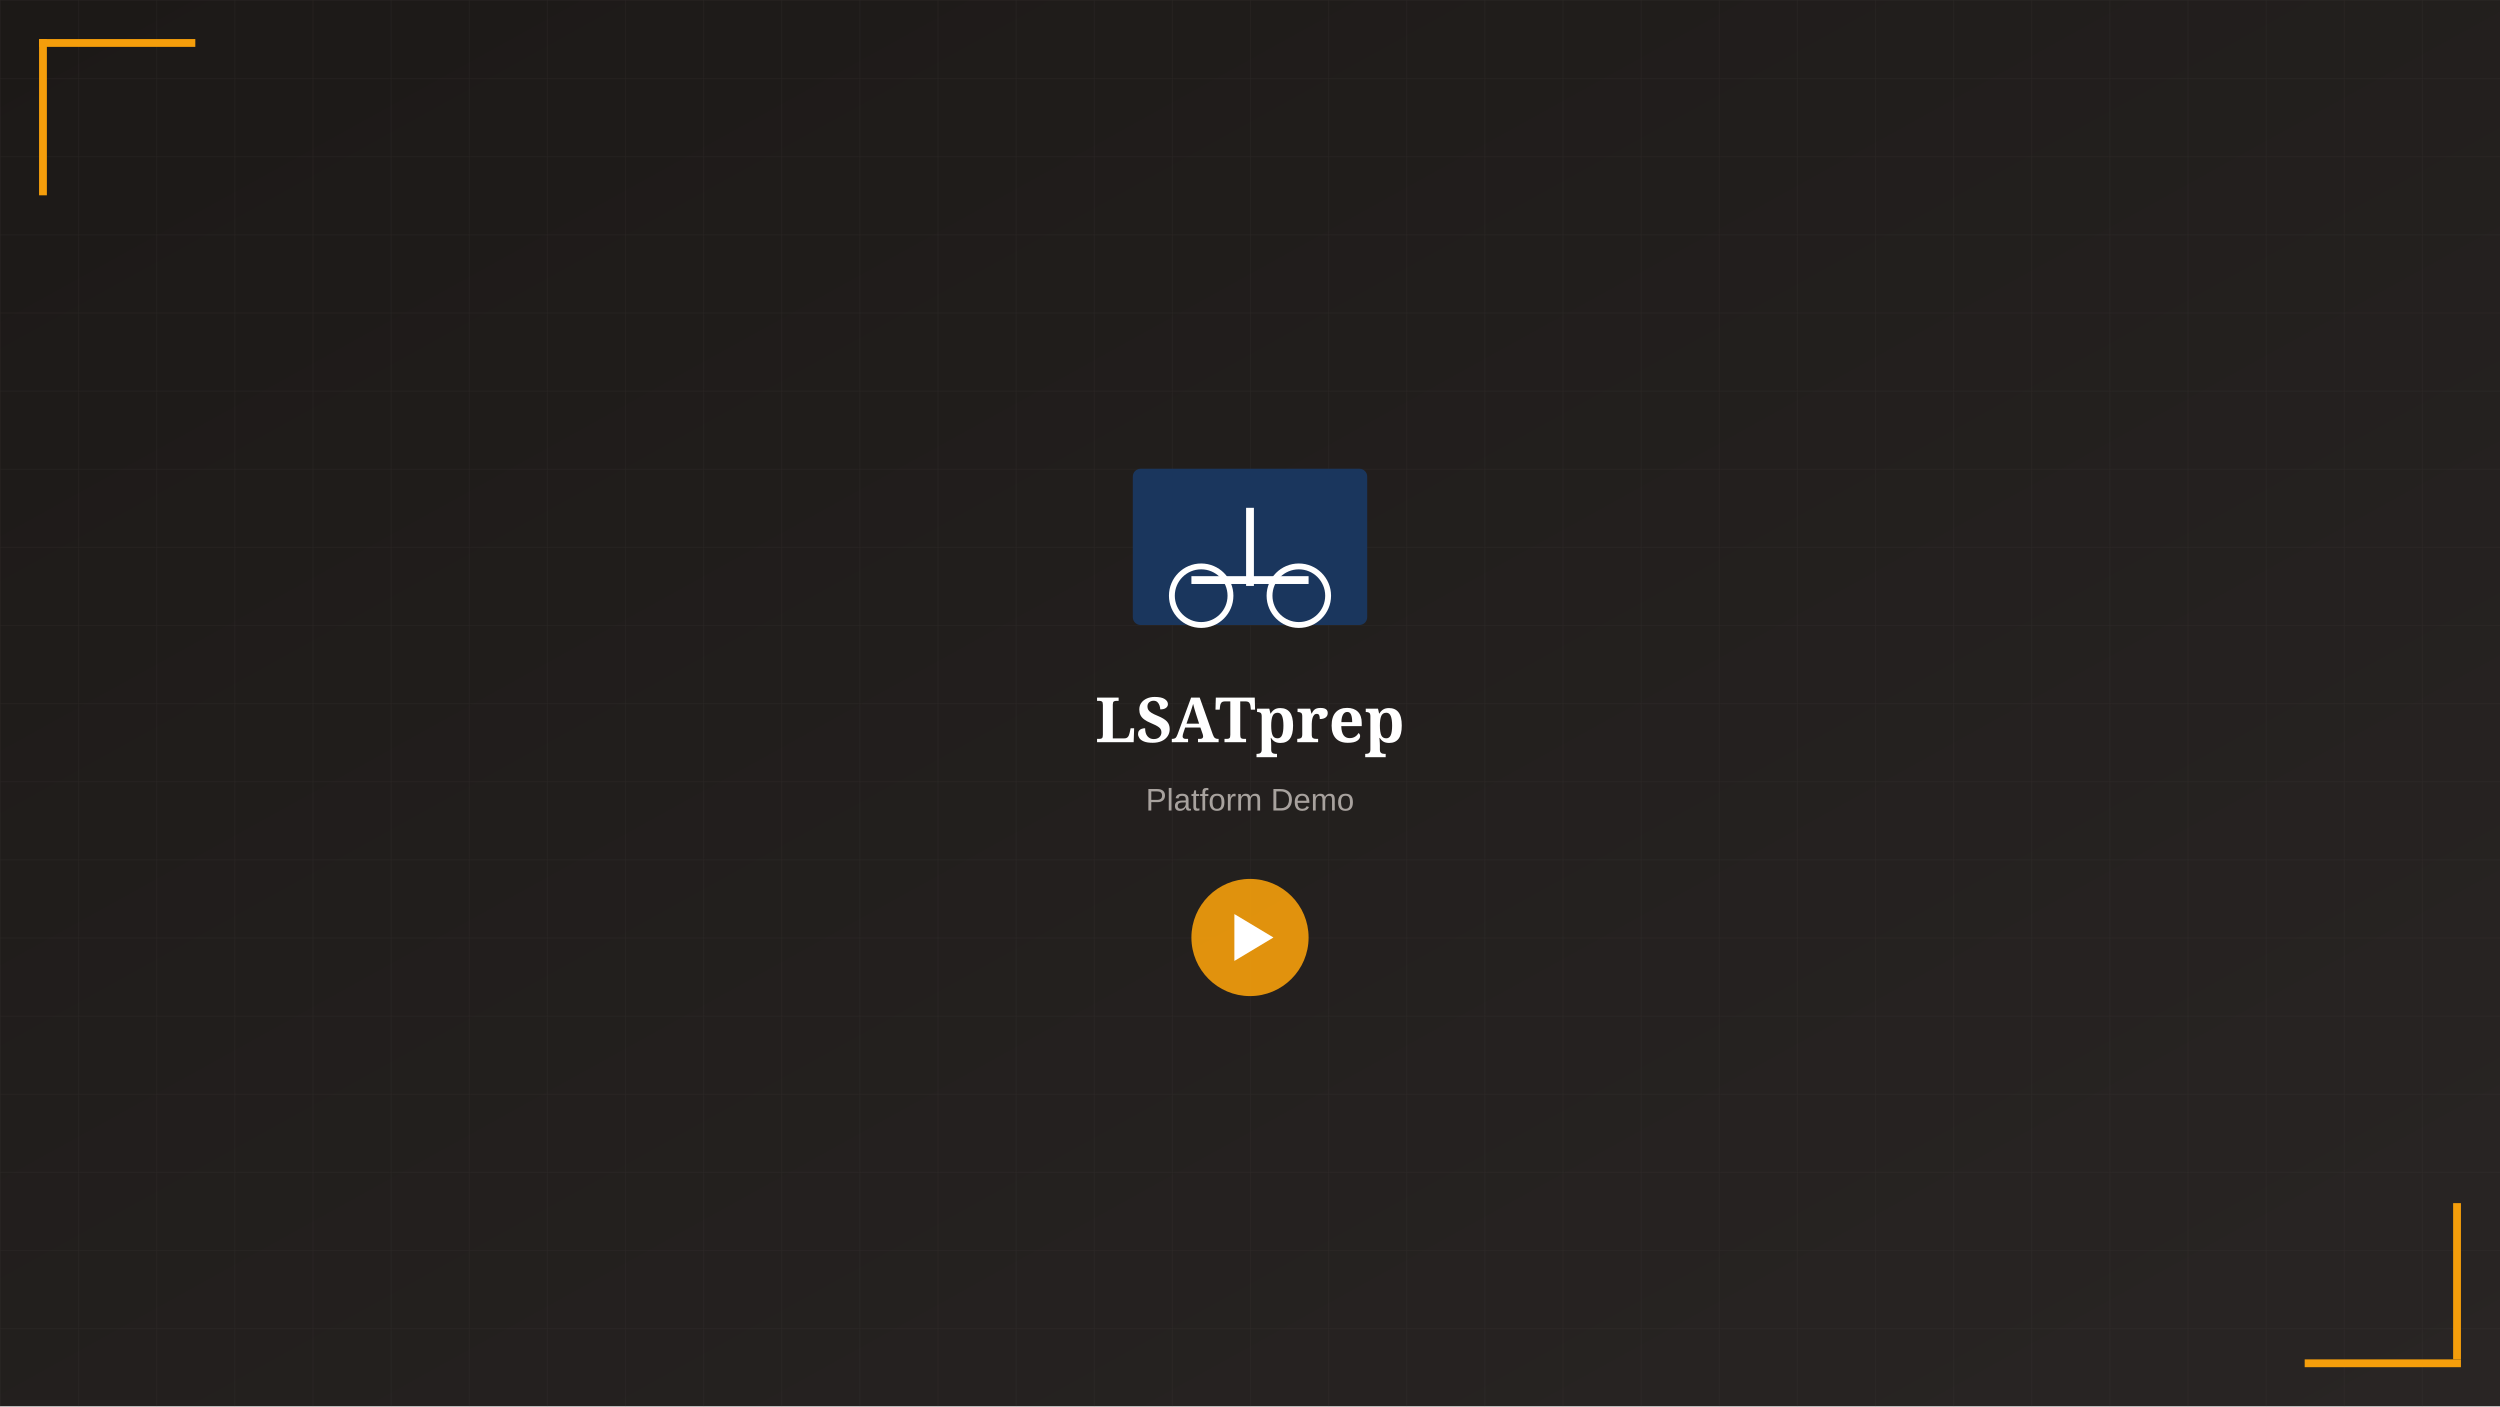
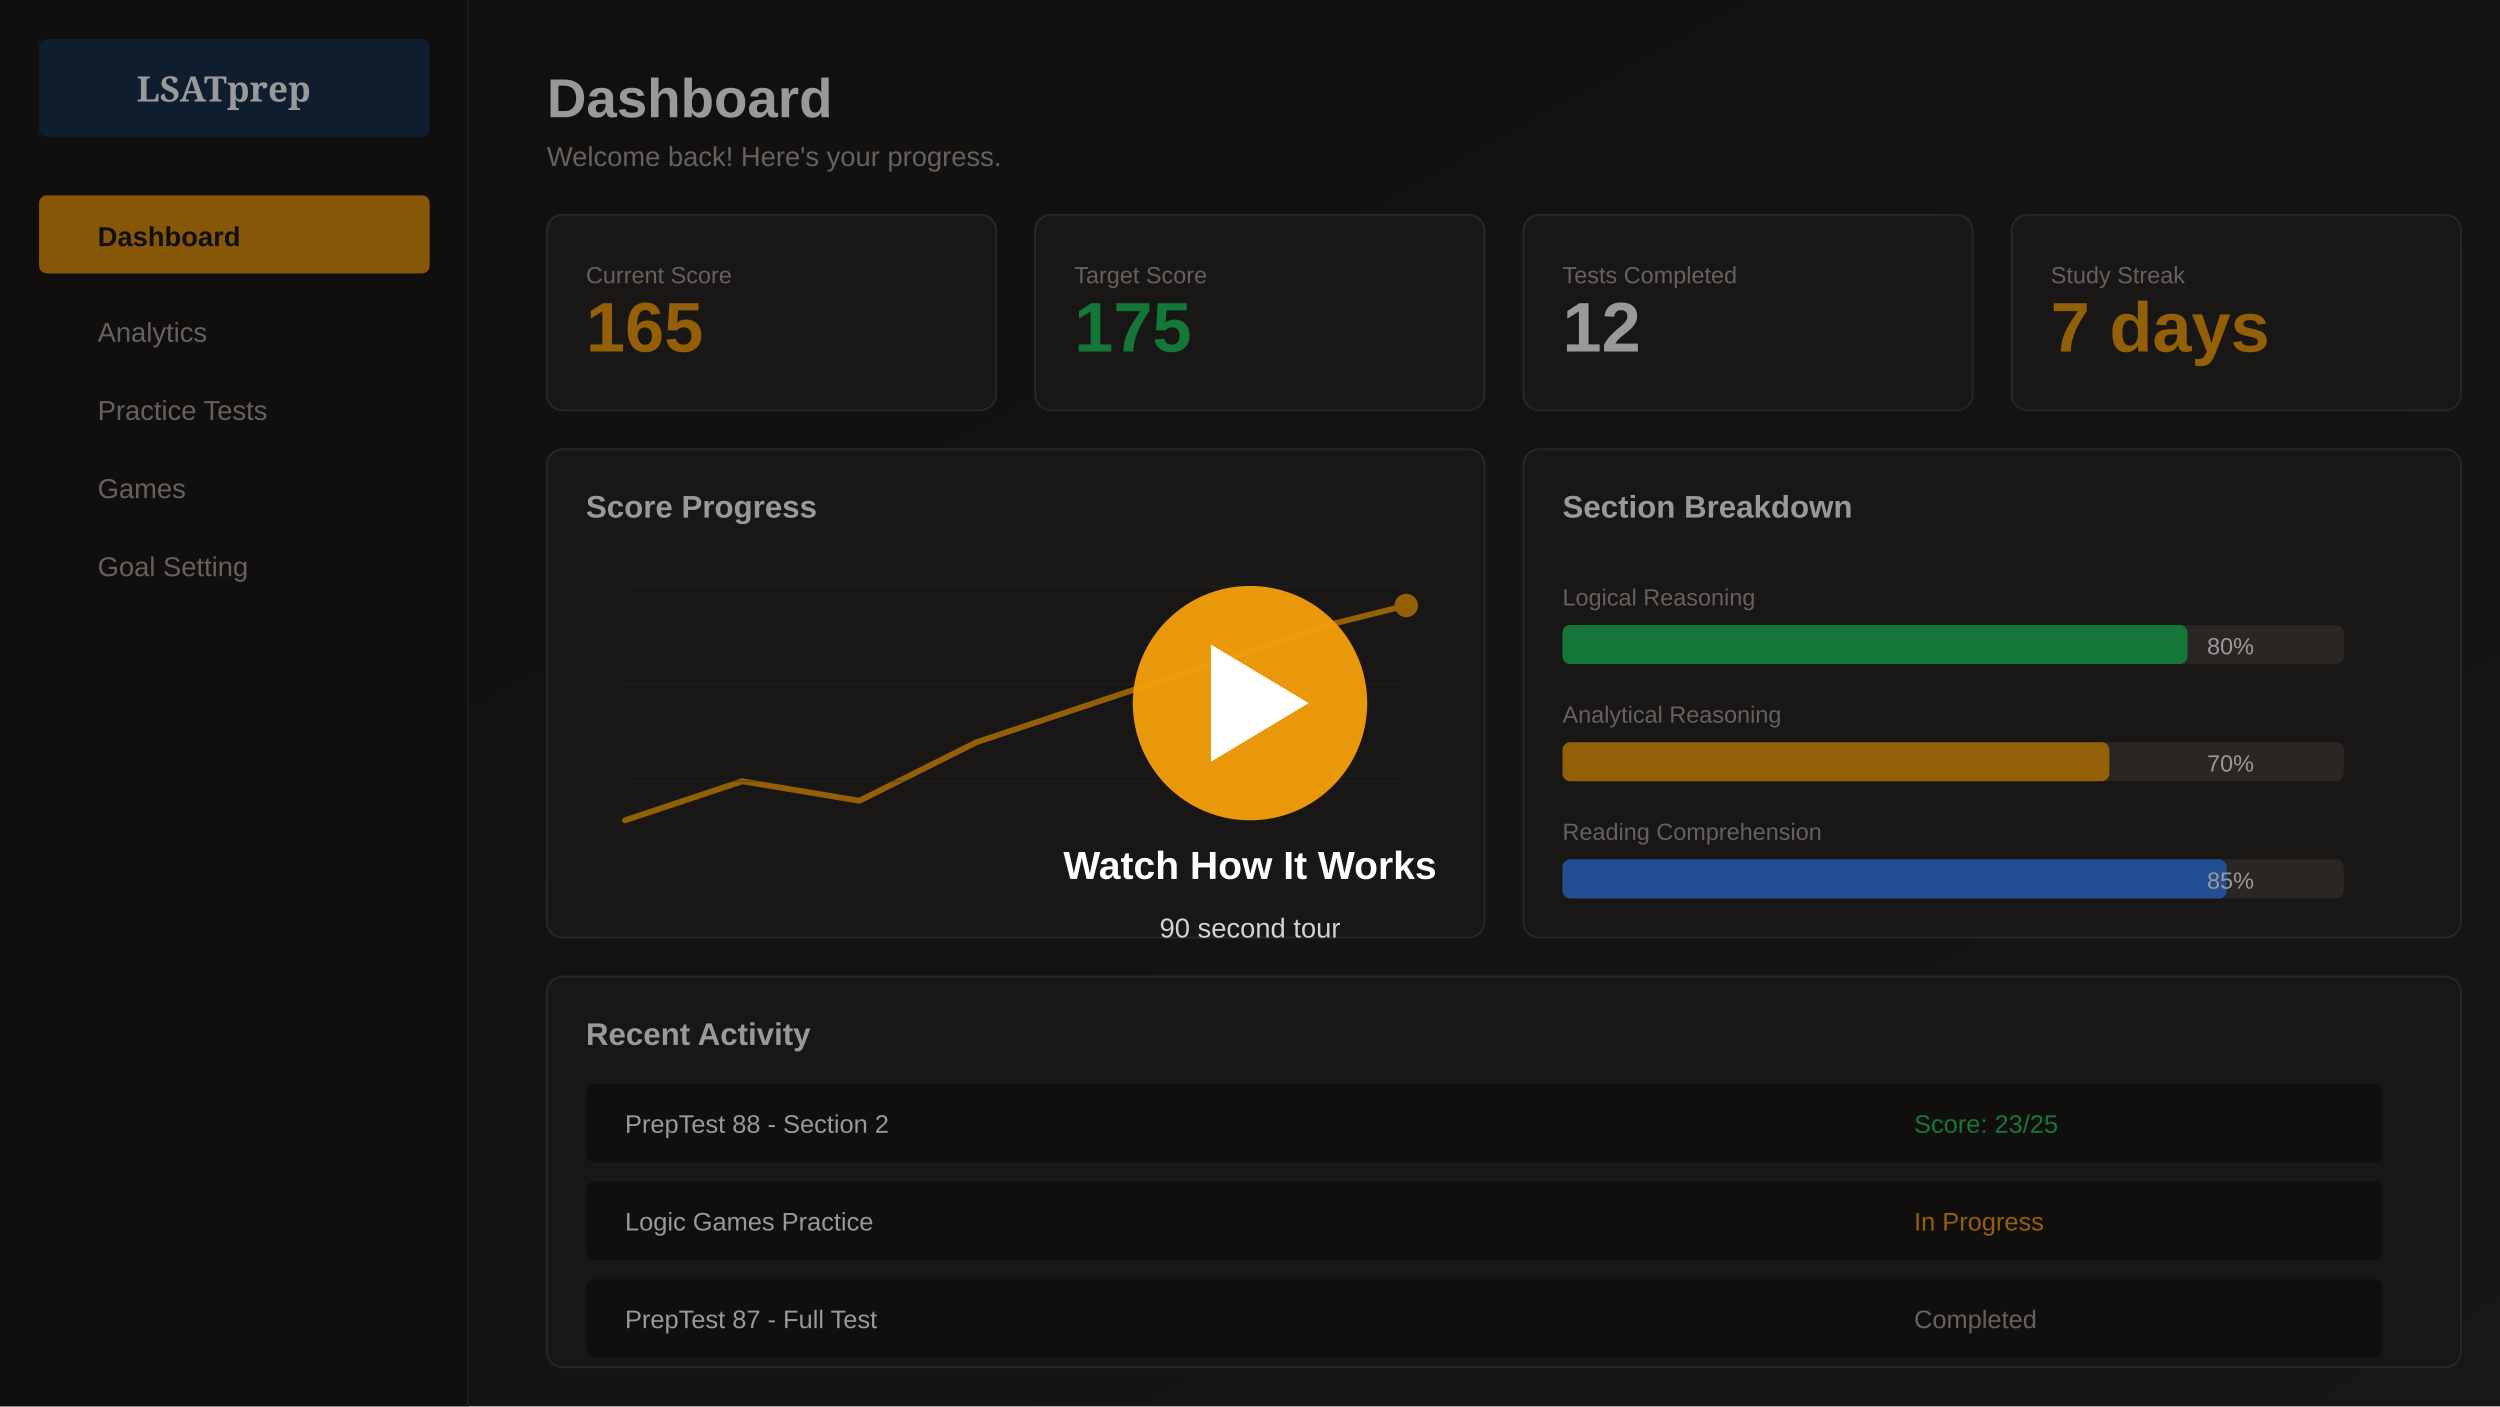
<svg xmlns="http://www.w3.org/2000/svg" viewBox="0 0 1280 720">
  <defs>
-     <linearGradient id="bg" x1="0%" y1="0%" x2="100%" y2="100%">
-       <stop offset="0%" style="stop-color:#1c1917;stop-opacity:1" />
-       <stop offset="100%" style="stop-color:#292524;stop-opacity:1" />
+     <linearGradient id="bgGrad" x1="0%" y1="0%" x2="100%" y2="100%">
+       <stop offset="0%" style="stop-color:#1c1917" />
+       <stop offset="100%" style="stop-color:#292524" />
+     </linearGradient>
+     <linearGradient id="cardGrad" x1="0%" y1="0%" x2="0%" y2="100%">
+       <stop offset="0%" style="stop-color:#44403c" />
+       <stop offset="100%" style="stop-color:#292524" />
    </linearGradient>
  </defs>
-   <rect width="1280" height="720" fill="url(#bg)" />
-   <pattern id="grid" width="40" height="40" patternUnits="userSpaceOnUse">
-     <path d="M 40 0 L 0 0 0 40" fill="none" stroke="#44403c" stroke-width="0.5" opacity="0.3" />
-   </pattern>
-   <rect width="1280" height="720" fill="url(#grid)" />
-   <g transform="translate(640, 360)">
-     <rect x="-60" y="-120" width="120" height="80" rx="4" fill="#1a365d" />
-     <g fill="white">
-       <rect x="-2" y="-100" width="4" height="40" />
-       <rect x="-30" y="-65" width="60" height="4" />
-       <circle cx="-25" cy="-55" r="15" fill="none" stroke="white" stroke-width="3" />
-       <circle cx="25" cy="-55" r="15" fill="none" stroke="white" stroke-width="3" />
-     </g>
-     <text x="0" y="20" text-anchor="middle" font-family="Georgia, serif" font-size="32" font-weight="bold" fill="white">LSATprep</text>
-     <text x="0" y="55" text-anchor="middle" font-family="Arial, sans-serif" font-size="16" fill="#a8a29e">Platform Demo</text>
-     <circle cx="0" cy="120" r="30" fill="#f59e0b" opacity="0.9" />
-     <polygon points="-8,108 -8,132 12,120" fill="white" />
-   </g>
-   <rect x="20" y="20" width="80" height="4" fill="#f59e0b" />
-   <rect x="20" y="20" width="4" height="80" fill="#f59e0b" />
-   <rect x="1180" y="696" width="80" height="4" fill="#f59e0b" />
-   <rect x="1256" y="616" width="4" height="80" fill="#f59e0b" />
+   <rect width="1280" height="720" fill="url(#bgGrad)" />
+   <rect x="0" y="0" width="240" height="720" fill="#1c1917" />
+   <rect x="239" y="0" width="1" height="720" fill="#44403c" opacity="0.5" />
+   <rect x="20" y="20" width="200" height="50" rx="4" fill="#1a365d" opacity="0.8" />
+   <text x="70" y="52" font-family="Georgia, serif" font-size="18" font-weight="bold" fill="white">LSATprep</text>
+   <rect x="20" y="100" width="200" height="40" rx="4" fill="#f59e0b" opacity="0.9" />
+   <text x="50" y="126" font-family="Arial, sans-serif" font-size="14" fill="#1c1917" font-weight="bold">Dashboard</text>
+   <text x="50" y="175" font-family="Arial, sans-serif" font-size="14" fill="#a8a29e">Analytics</text>
+   <text x="50" y="215" font-family="Arial, sans-serif" font-size="14" fill="#a8a29e">Practice Tests</text>
+   <text x="50" y="255" font-family="Arial, sans-serif" font-size="14" fill="#a8a29e">Games</text>
+   <text x="50" y="295" font-family="Arial, sans-serif" font-size="14" fill="#a8a29e">Goal Setting</text>
+   <text x="280" y="60" font-family="Arial, sans-serif" font-size="28" font-weight="bold" fill="white">Dashboard</text>
+   <text x="280" y="85" font-family="Arial, sans-serif" font-size="14" fill="#a8a29e">Welcome back! Here's your progress.</text>
+   <rect x="280" y="110" width="230" height="100" rx="8" fill="#292524" stroke="#44403c" stroke-width="1" />
+   <text x="300" y="145" font-family="Arial, sans-serif" font-size="12" fill="#a8a29e">Current Score</text>
+   <text x="300" y="180" font-family="Arial, sans-serif" font-size="36" font-weight="bold" fill="#f59e0b">165</text>
+   <rect x="530" y="110" width="230" height="100" rx="8" fill="#292524" stroke="#44403c" stroke-width="1" />
+   <text x="550" y="145" font-family="Arial, sans-serif" font-size="12" fill="#a8a29e">Target Score</text>
+   <text x="550" y="180" font-family="Arial, sans-serif" font-size="36" font-weight="bold" fill="#22c55e">175</text>
+   <rect x="780" y="110" width="230" height="100" rx="8" fill="#292524" stroke="#44403c" stroke-width="1" />
+   <text x="800" y="145" font-family="Arial, sans-serif" font-size="12" fill="#a8a29e">Tests Completed</text>
+   <text x="800" y="180" font-family="Arial, sans-serif" font-size="36" font-weight="bold" fill="white">12</text>
+   <rect x="1030" y="110" width="230" height="100" rx="8" fill="#292524" stroke="#44403c" stroke-width="1" />
+   <text x="1050" y="145" font-family="Arial, sans-serif" font-size="12" fill="#a8a29e">Study Streak</text>
+   <text x="1050" y="180" font-family="Arial, sans-serif" font-size="36" font-weight="bold" fill="#f59e0b">7 days</text>
+   <rect x="280" y="230" width="480" height="250" rx="8" fill="#292524" stroke="#44403c" stroke-width="1" />
+   <text x="300" y="265" font-family="Arial, sans-serif" font-size="16" font-weight="bold" fill="white">Score Progress</text>
+   <polyline points="320,420 380,400 440,410 500,380 560,360 620,340 680,320 720,310" fill="none" stroke="#f59e0b" stroke-width="3" stroke-linecap="round" stroke-linejoin="round" />
+   <circle cx="720" cy="310" r="6" fill="#f59e0b" />
+   <line x1="320" y1="300" x2="720" y2="300" stroke="#44403c" stroke-width="1" opacity="0.3" />
+   <line x1="320" y1="350" x2="720" y2="350" stroke="#44403c" stroke-width="1" opacity="0.3" />
+   <line x1="320" y1="400" x2="720" y2="400" stroke="#44403c" stroke-width="1" opacity="0.3" />
+   <rect x="780" y="230" width="480" height="250" rx="8" fill="#292524" stroke="#44403c" stroke-width="1" />
+   <text x="800" y="265" font-family="Arial, sans-serif" font-size="16" font-weight="bold" fill="white">Section Breakdown</text>
+   <text x="800" y="310" font-family="Arial, sans-serif" font-size="12" fill="#a8a29e">Logical Reasoning</text>
+   <rect x="800" y="320" width="400" height="20" rx="4" fill="#44403c" />
+   <rect x="800" y="320" width="320" height="20" rx="4" fill="#22c55e" />
+   <text x="1130" y="335" font-family="Arial, sans-serif" font-size="12" fill="white">80%</text>
+   <text x="800" y="370" font-family="Arial, sans-serif" font-size="12" fill="#a8a29e">Analytical Reasoning</text>
+   <rect x="800" y="380" width="400" height="20" rx="4" fill="#44403c" />
+   <rect x="800" y="380" width="280" height="20" rx="4" fill="#f59e0b" />
+   <text x="1130" y="395" font-family="Arial, sans-serif" font-size="12" fill="white">70%</text>
+   <text x="800" y="430" font-family="Arial, sans-serif" font-size="12" fill="#a8a29e">Reading Comprehension</text>
+   <rect x="800" y="440" width="400" height="20" rx="4" fill="#44403c" />
+   <rect x="800" y="440" width="340" height="20" rx="4" fill="#3b82f6" />
+   <text x="1130" y="455" font-family="Arial, sans-serif" font-size="12" fill="white">85%</text>
+   <rect x="280" y="500" width="980" height="200" rx="8" fill="#292524" stroke="#44403c" stroke-width="1" />
+   <text x="300" y="535" font-family="Arial, sans-serif" font-size="16" font-weight="bold" fill="white">Recent Activity</text>
+   <rect x="300" y="555" width="920" height="40" rx="4" fill="#1c1917" />
+   <text x="320" y="580" font-family="Arial, sans-serif" font-size="13" fill="white">PrepTest 88 - Section 2</text>
+   <text x="980" y="580" font-family="Arial, sans-serif" font-size="13" fill="#22c55e">Score: 23/25</text>
+   <rect x="300" y="605" width="920" height="40" rx="4" fill="#1c1917" />
+   <text x="320" y="630" font-family="Arial, sans-serif" font-size="13" fill="white">Logic Games Practice</text>
+   <text x="980" y="630" font-family="Arial, sans-serif" font-size="13" fill="#f59e0b">In Progress</text>
+   <rect x="300" y="655" width="920" height="40" rx="4" fill="#1c1917" />
+   <text x="320" y="680" font-family="Arial, sans-serif" font-size="13" fill="white">PrepTest 87 - Full Test</text>
+   <text x="980" y="680" font-family="Arial, sans-serif" font-size="13" fill="#a8a29e">Completed</text>
+   <rect x="0" y="0" width="1280" height="720" fill="black" opacity="0.4" />
+   <circle cx="640" cy="360" r="60" fill="#f59e0b" opacity="0.95" />
+   <polygon points="620,330 620,390 670,360" fill="white" />
+   <text x="640" y="450" text-anchor="middle" font-family="Arial, sans-serif" font-size="20" font-weight="bold" fill="white">Watch How It Works</text>
+   <text x="640" y="480" text-anchor="middle" font-family="Arial, sans-serif" font-size="14" fill="#d4d4d4">90 second tour</text>
</svg>
